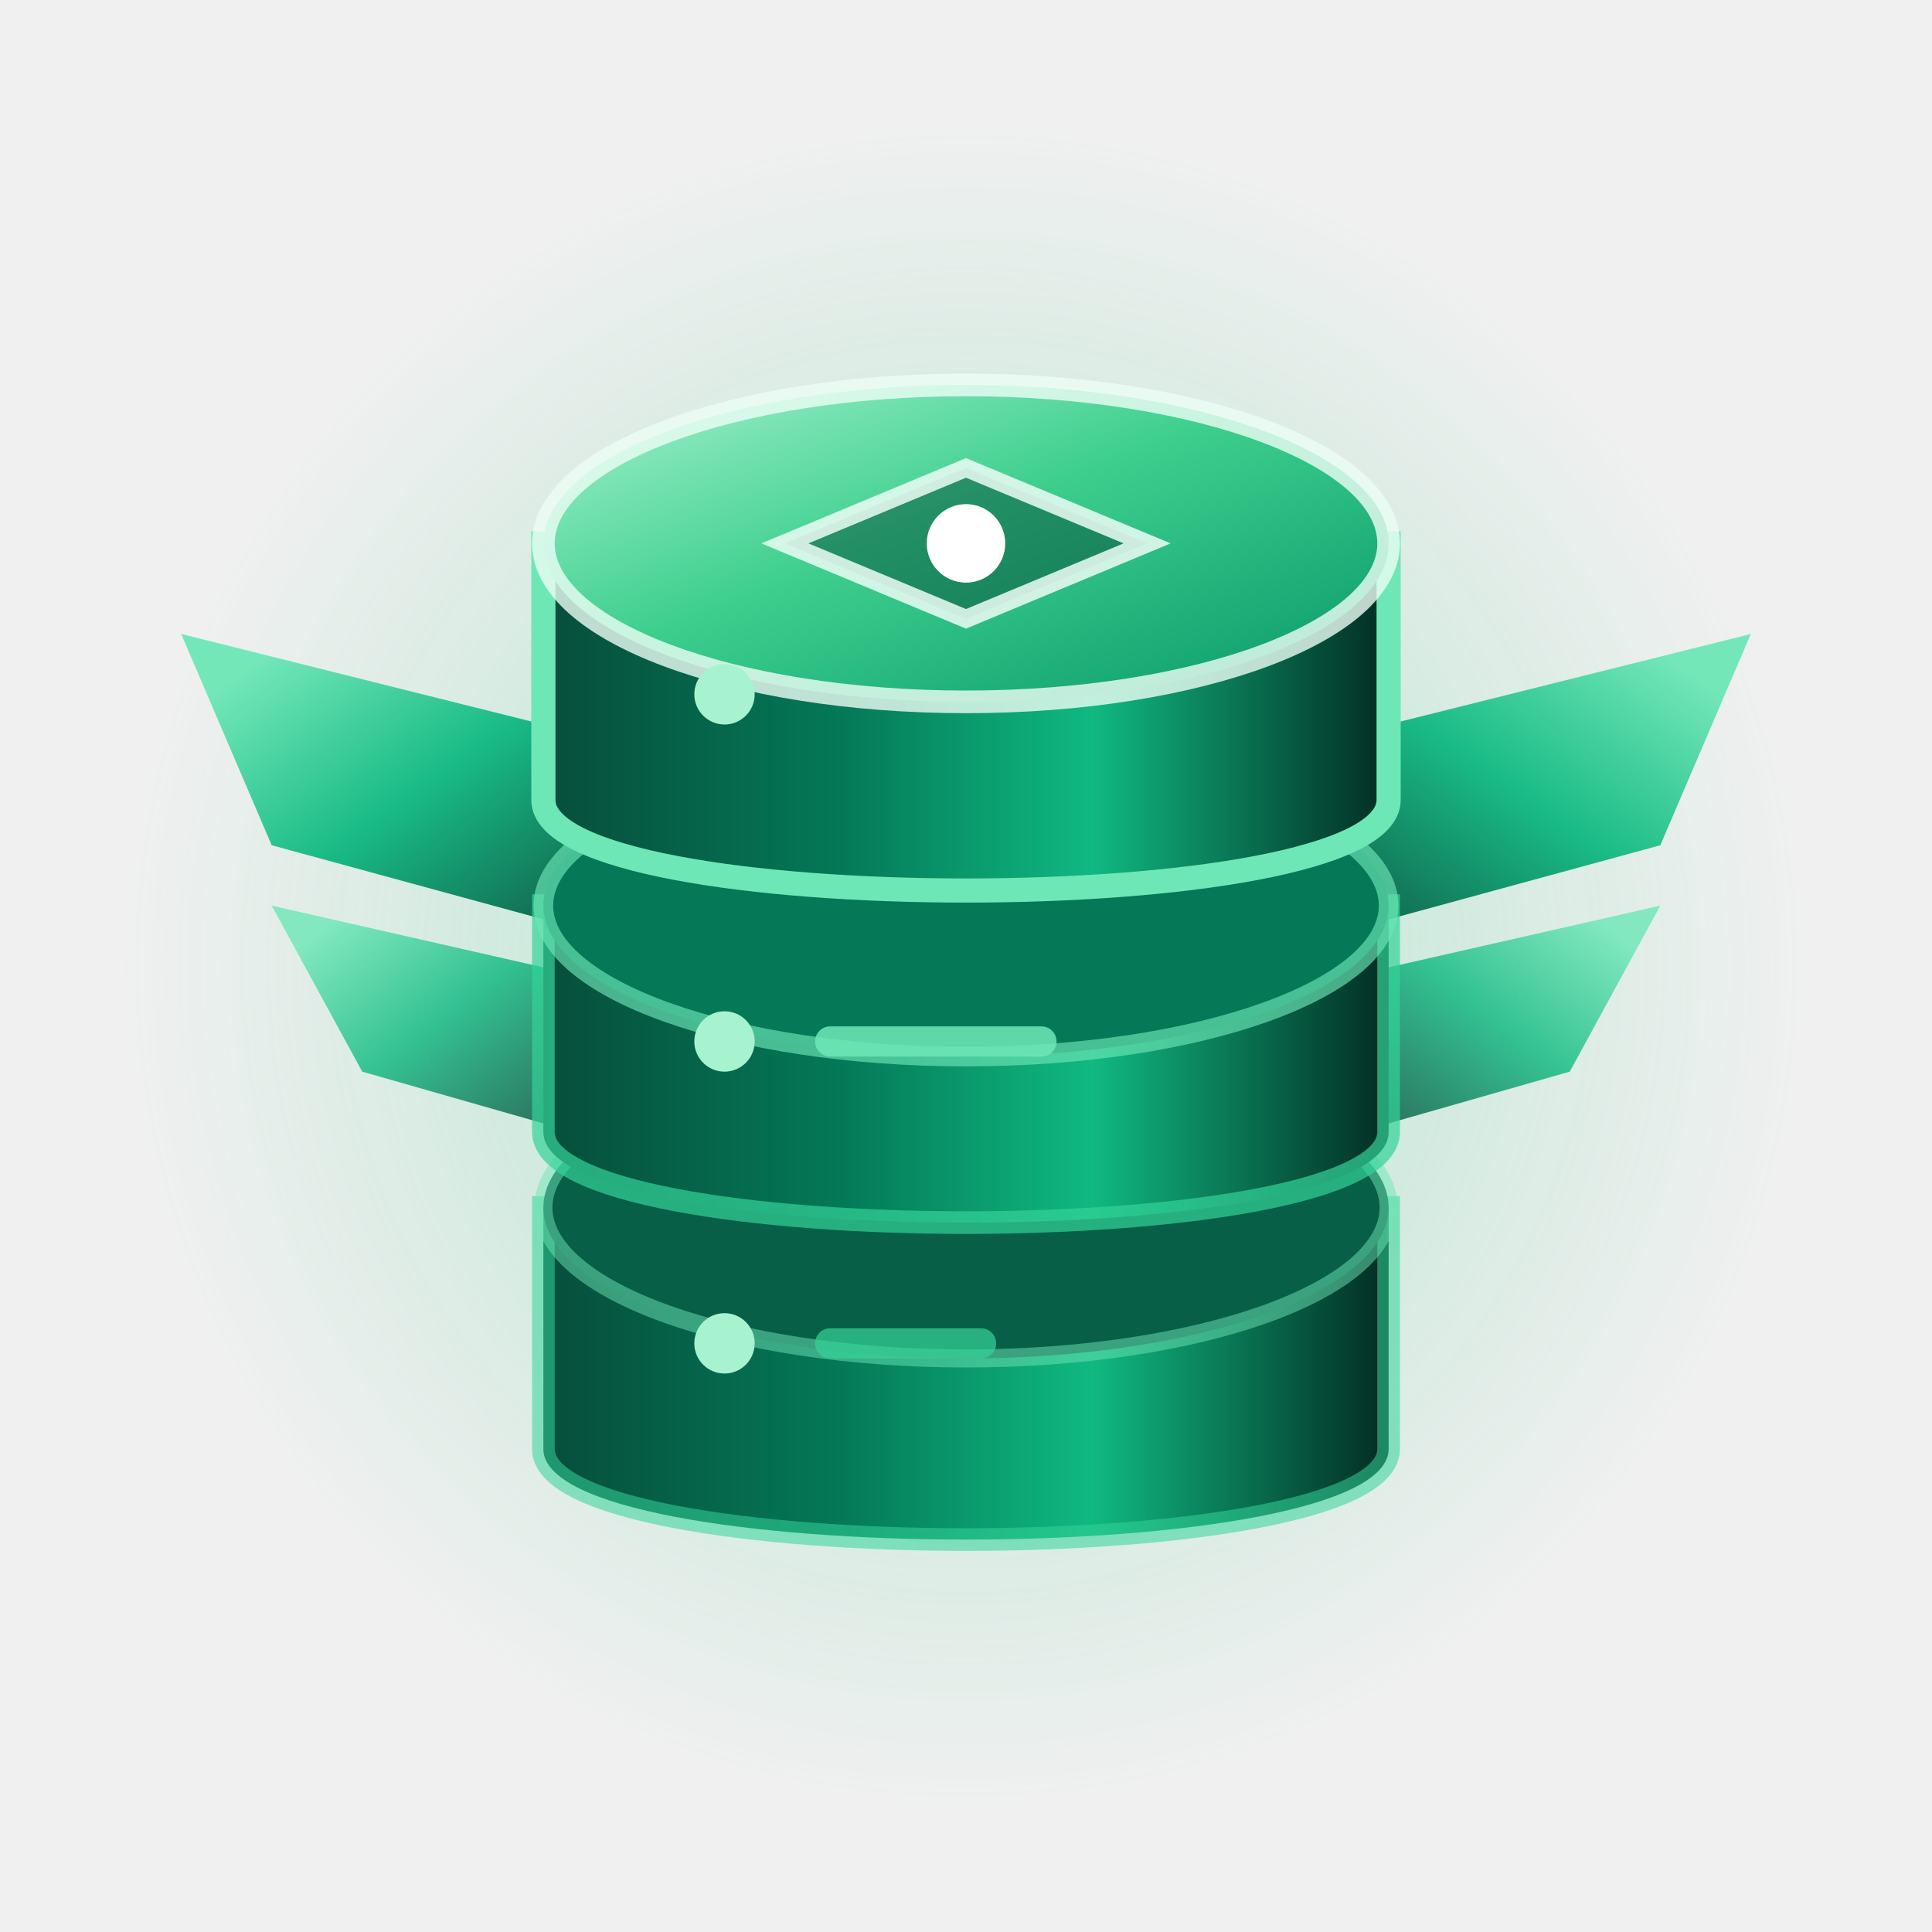
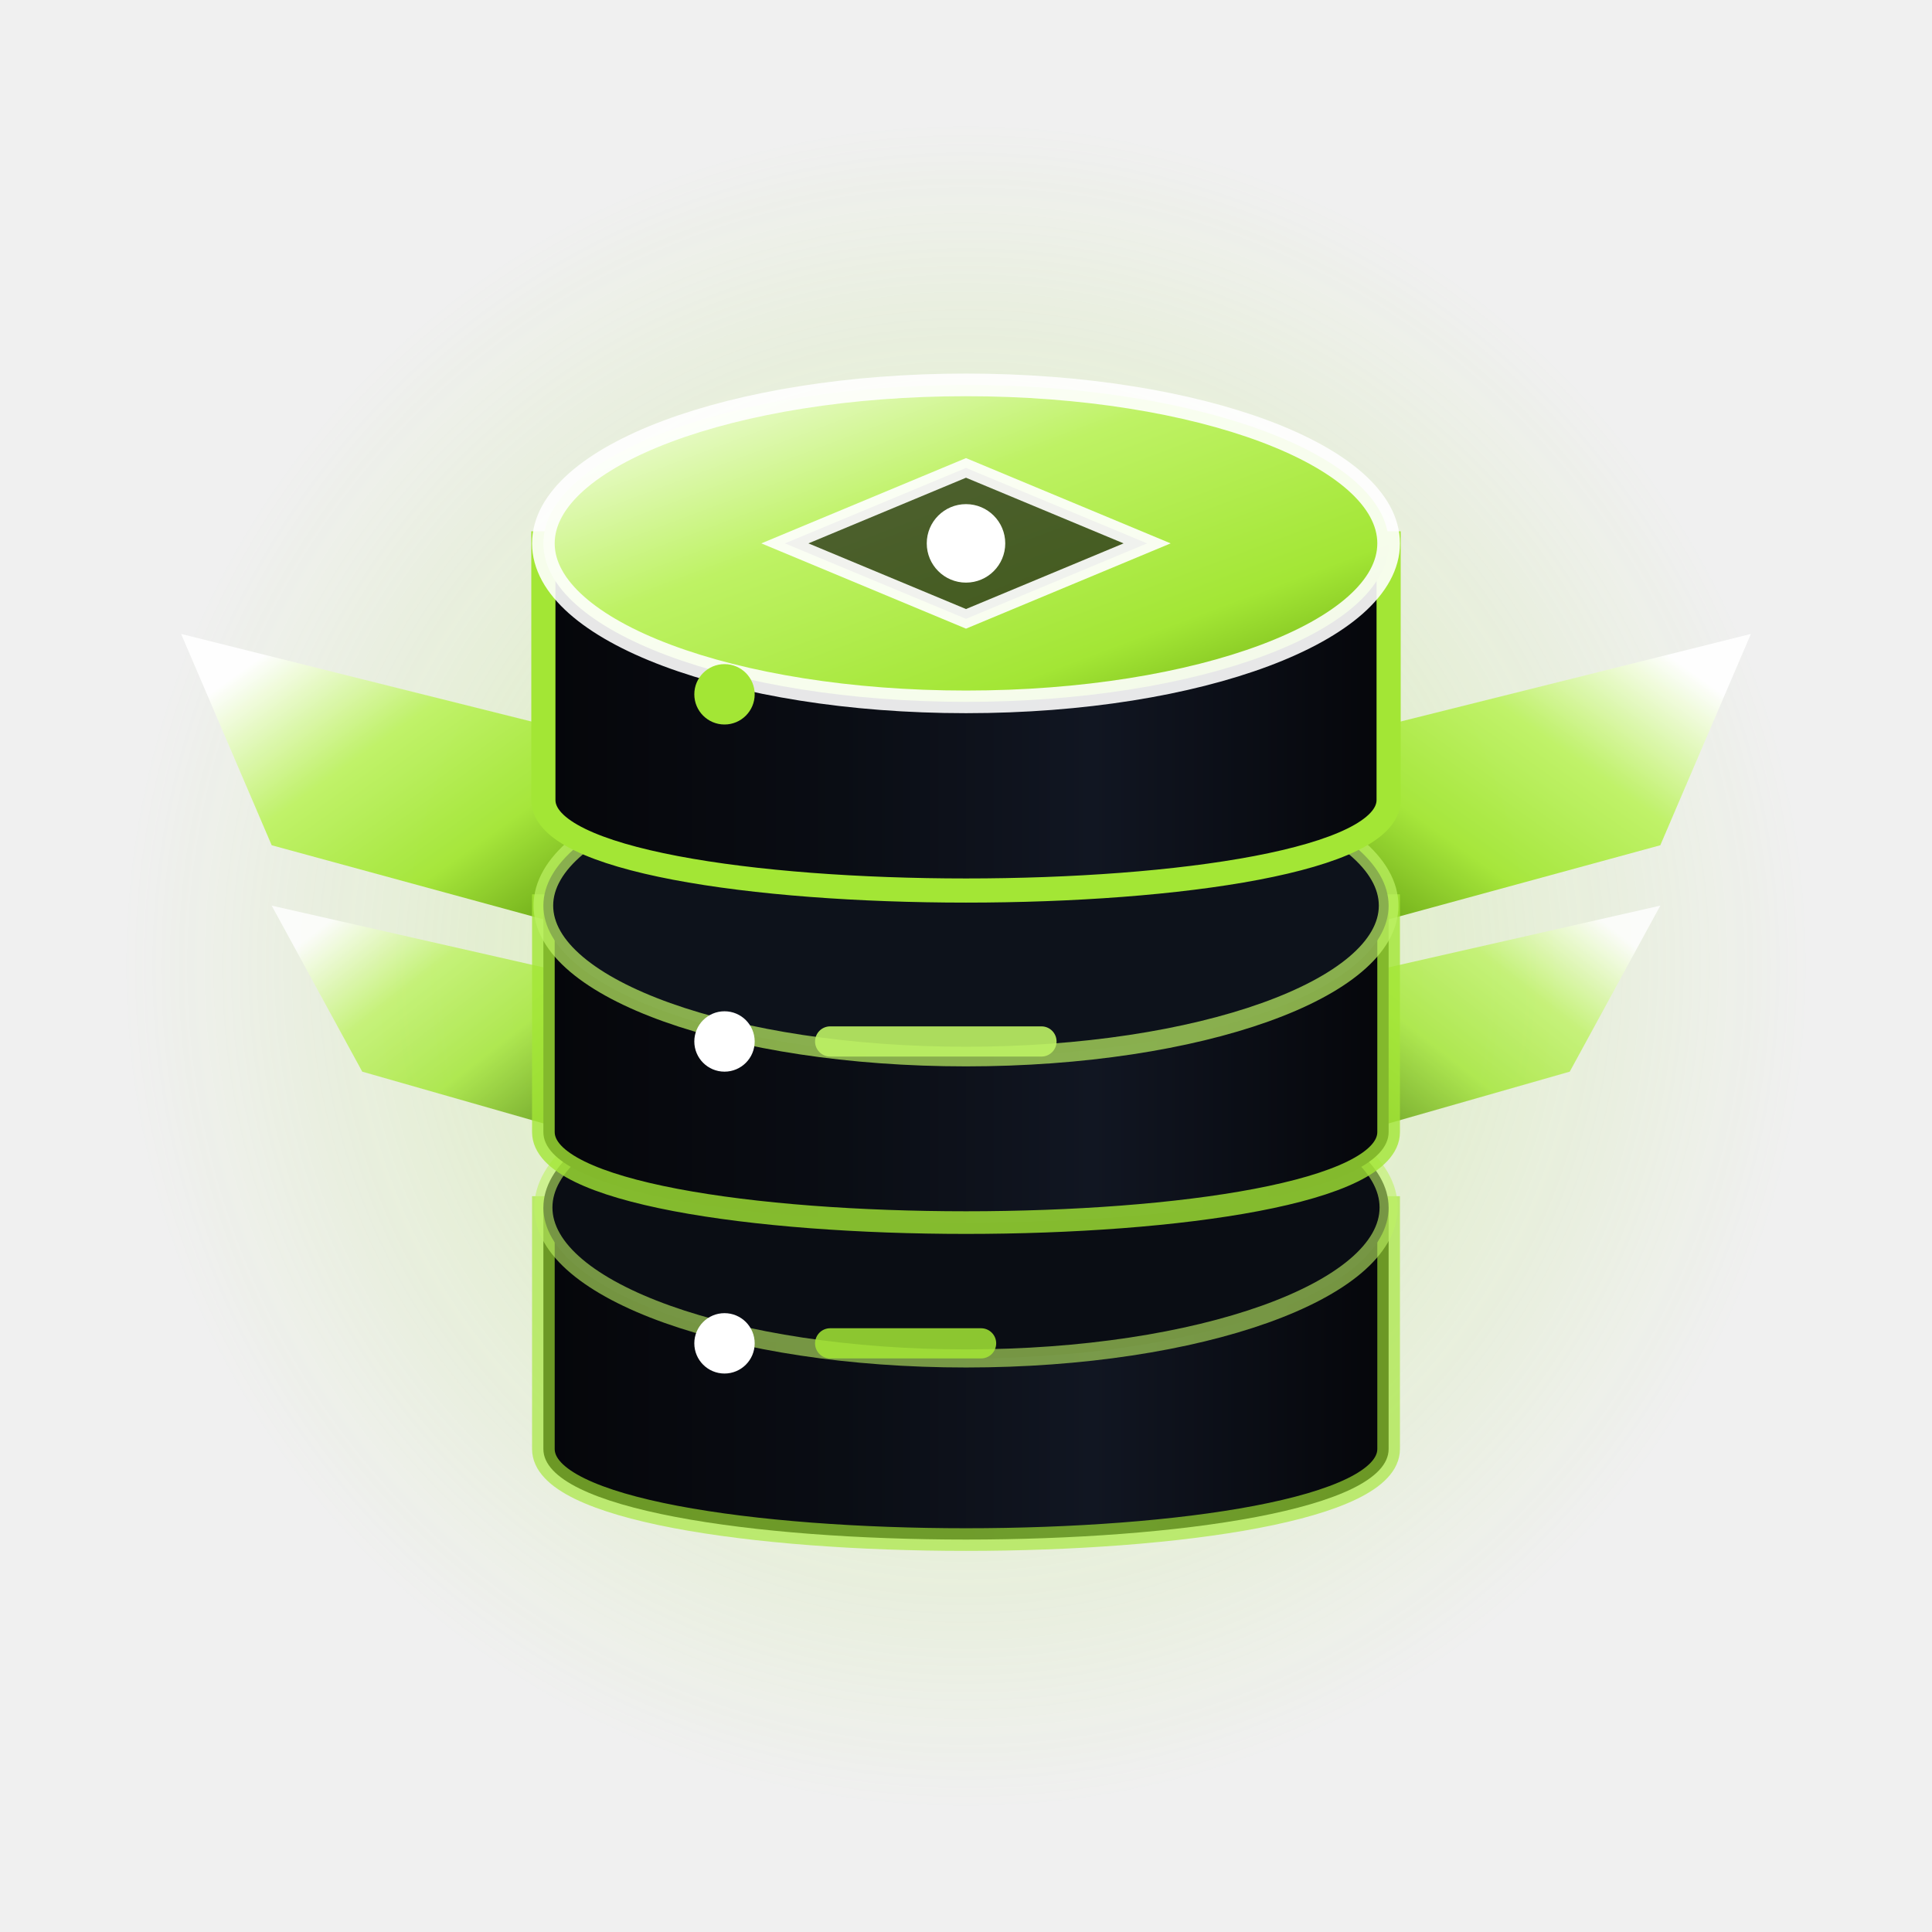
<svg xmlns="http://www.w3.org/2000/svg" viewBox="0 0 128 128" fill="none">
  <defs>
    <radialGradient id="dbGlow" cx="50%" cy="50%" r="50%">
-       <stop offset="0%" stop-color="#3ECF8E" stop-opacity="0.38" />
-       <stop offset="100%" stop-color="#3ECF8E" stop-opacity="0" />
+       <stop offset="0%" stop-color="#A3E635" stop-opacity="0.38" />
+       <stop offset="100%" stop-color="#A3E635" stop-opacity="0" />
    </radialGradient>
    <linearGradient id="dbWingLeft" x1="10%" y1="15%" x2="90%" y2="85%">
-       <stop offset="0%" stop-color="#6EE7B7" />
-       <stop offset="50%" stop-color="#10B981" />
-       <stop offset="100%" stop-color="#065F46" />
+       <stop offset="0%" stop-color="#FFFFFF" />
+       <stop offset="35%" stop-color="#BEF264" />
+       <stop offset="70%" stop-color="#A3E635" />
+       <stop offset="100%" stop-color="#65A30D" />
    </linearGradient>
    <linearGradient id="dbWingRight" x1="90%" y1="15%" x2="10%" y2="85%">
-       <stop offset="0%" stop-color="#6EE7B7" />
-       <stop offset="50%" stop-color="#10B981" />
-       <stop offset="100%" stop-color="#065F46" />
+       <stop offset="0%" stop-color="#FFFFFF" />
+       <stop offset="35%" stop-color="#BEF264" />
+       <stop offset="70%" stop-color="#A3E635" />
+       <stop offset="100%" stop-color="#65A30D" />
    </linearGradient>
    <linearGradient id="dbDiscBody" x1="0%" y1="0%" x2="100%" y2="0%">
-       <stop offset="0%" stop-color="#064E3B" />
-       <stop offset="35%" stop-color="#047857" />
-       <stop offset="65%" stop-color="#10B981" />
-       <stop offset="100%" stop-color="#022C22" />
+       <stop offset="0%" stop-color="#05060A" />
+       <stop offset="35%" stop-color="#0A0D14" />
+       <stop offset="65%" stop-color="#111622" />
+       <stop offset="100%" stop-color="#05060A" />
    </linearGradient>
    <linearGradient id="dbDiscTop" x1="0%" y1="0%" x2="100%" y2="100%">
-       <stop offset="0%" stop-color="#A7F3D0" />
-       <stop offset="45%" stop-color="#3ECF8E" />
-       <stop offset="100%" stop-color="#059669" />
+       <stop offset="0%" stop-color="#FFFFFF" />
+       <stop offset="40%" stop-color="#BEF264" />
+       <stop offset="75%" stop-color="#A3E635" />
+       <stop offset="100%" stop-color="#65A30D" />
    </linearGradient>
  </defs>
  <circle cx="64" cy="64" r="56" fill="url(#dbGlow)" />
-   <path d="M12 42 L44 50 L40 62 L18 56 Z" fill="url(#dbWingLeft)" opacity="0.95" />
+   <path d="M12 42 L44 50 L40 62 L18 56 Z" fill="url(#dbWingLeft)" opacity="0.96" />
  <path d="M18 60 L40 65 L38 75 L24 71 Z" fill="url(#dbWingLeft)" opacity="0.82" />
-   <path d="M116 42 L84 50 L88 62 L110 56 Z" fill="url(#dbWingRight)" opacity="0.95" />
+   <path d="M116 42 L84 50 L88 62 L110 56 Z" fill="url(#dbWingRight)" opacity="0.96" />
  <path d="M110 60 L88 65 L90 75 L104 71 Z" fill="url(#dbWingRight)" opacity="0.82" />
-   <path d="M36 80 L36 96 C36 104 92 104 92 96 L92 80 Z" fill="url(#dbDiscBody)" stroke="#34D399" stroke-width="1.5" stroke-opacity="0.55" />
-   <ellipse cx="64" cy="80" rx="28" ry="10" fill="#065F46" stroke="#6EE7B7" stroke-width="1.2" stroke-opacity="0.5" />
-   <circle cx="48" cy="89" r="2" fill="#A7F3D0" />
-   <rect x="54" y="88" width="12" height="2" rx="1" fill="#34D399" opacity="0.7" />
-   <path d="M36 60 L36 75 C36 83 92 83 92 75 L92 60 Z" fill="url(#dbDiscBody)" stroke="#34D399" stroke-width="1.5" stroke-opacity="0.7" />
-   <ellipse cx="64" cy="60" rx="28" ry="10" fill="#047857" stroke="#6EE7B7" stroke-width="1.3" stroke-opacity="0.65" />
-   <circle cx="48" cy="69" r="2" fill="#A7F3D0" />
-   <rect x="54" y="68" width="16" height="2" rx="1" fill="#6EE7B7" opacity="0.85" />
-   <path d="M36 36 L36 53 C36 61 92 61 92 53 L92 36 Z" fill="url(#dbDiscBody)" stroke="#6EE7B7" stroke-width="1.6" />
-   <ellipse cx="64" cy="36" rx="28" ry="10.5" fill="url(#dbDiscTop)" stroke="#ECFDF5" stroke-width="1.5" stroke-opacity="0.8" />
-   <path d="M52 36 L64 31 L76 36 L64 41 Z" fill="#064E3B" fill-opacity="0.5" stroke="#ECFDF5" stroke-width="1.2" stroke-opacity="0.85" />
+   <path d="M36 80 L36 96 C36 104 92 104 92 96 L92 80 Z" fill="url(#dbDiscBody)" stroke="#A3E635" stroke-width="1.5" stroke-opacity="0.65" />
+   <ellipse cx="64" cy="80" rx="28" ry="10" fill="#0A0D14" stroke="#BEF264" stroke-width="1.2" stroke-opacity="0.6" />
+   <circle cx="48" cy="89" r="2" fill="#FFFFFF" />
+   <rect x="54" y="88" width="12" height="2" rx="1" fill="#A3E635" opacity="0.85" />
+   <path d="M36 60 L36 75 C36 83 92 83 92 75 L92 60 Z" fill="url(#dbDiscBody)" stroke="#A3E635" stroke-width="1.5" stroke-opacity="0.8" />
+   <ellipse cx="64" cy="60" rx="28" ry="10" fill="#0D121B" stroke="#BEF264" stroke-width="1.3" stroke-opacity="0.7" />
+   <circle cx="48" cy="69" r="2" fill="#FFFFFF" />
+   <rect x="54" y="68" width="16" height="2" rx="1" fill="#BEF264" opacity="0.9" />
+   <path d="M36 36 L36 53 C36 61 92 61 92 53 L92 36 Z" fill="url(#dbDiscBody)" stroke="#A3E635" stroke-width="1.6" />
+   <ellipse cx="64" cy="36" rx="28" ry="10.5" fill="url(#dbDiscTop)" stroke="#FFFFFF" stroke-width="1.5" stroke-opacity="0.9" />
+   <path d="M52 36 L64 31 L76 36 L64 41 Z" fill="#05060A" fill-opacity="0.62" stroke="#FFFFFF" stroke-width="1.2" stroke-opacity="0.92" />
  <circle cx="64" cy="36" r="2.6" fill="#FFFFFF" />
-   <circle cx="48" cy="46" r="2" fill="#A7F3D0" />
+   <circle cx="48" cy="46" r="2" fill="#A3E635" />
</svg>
